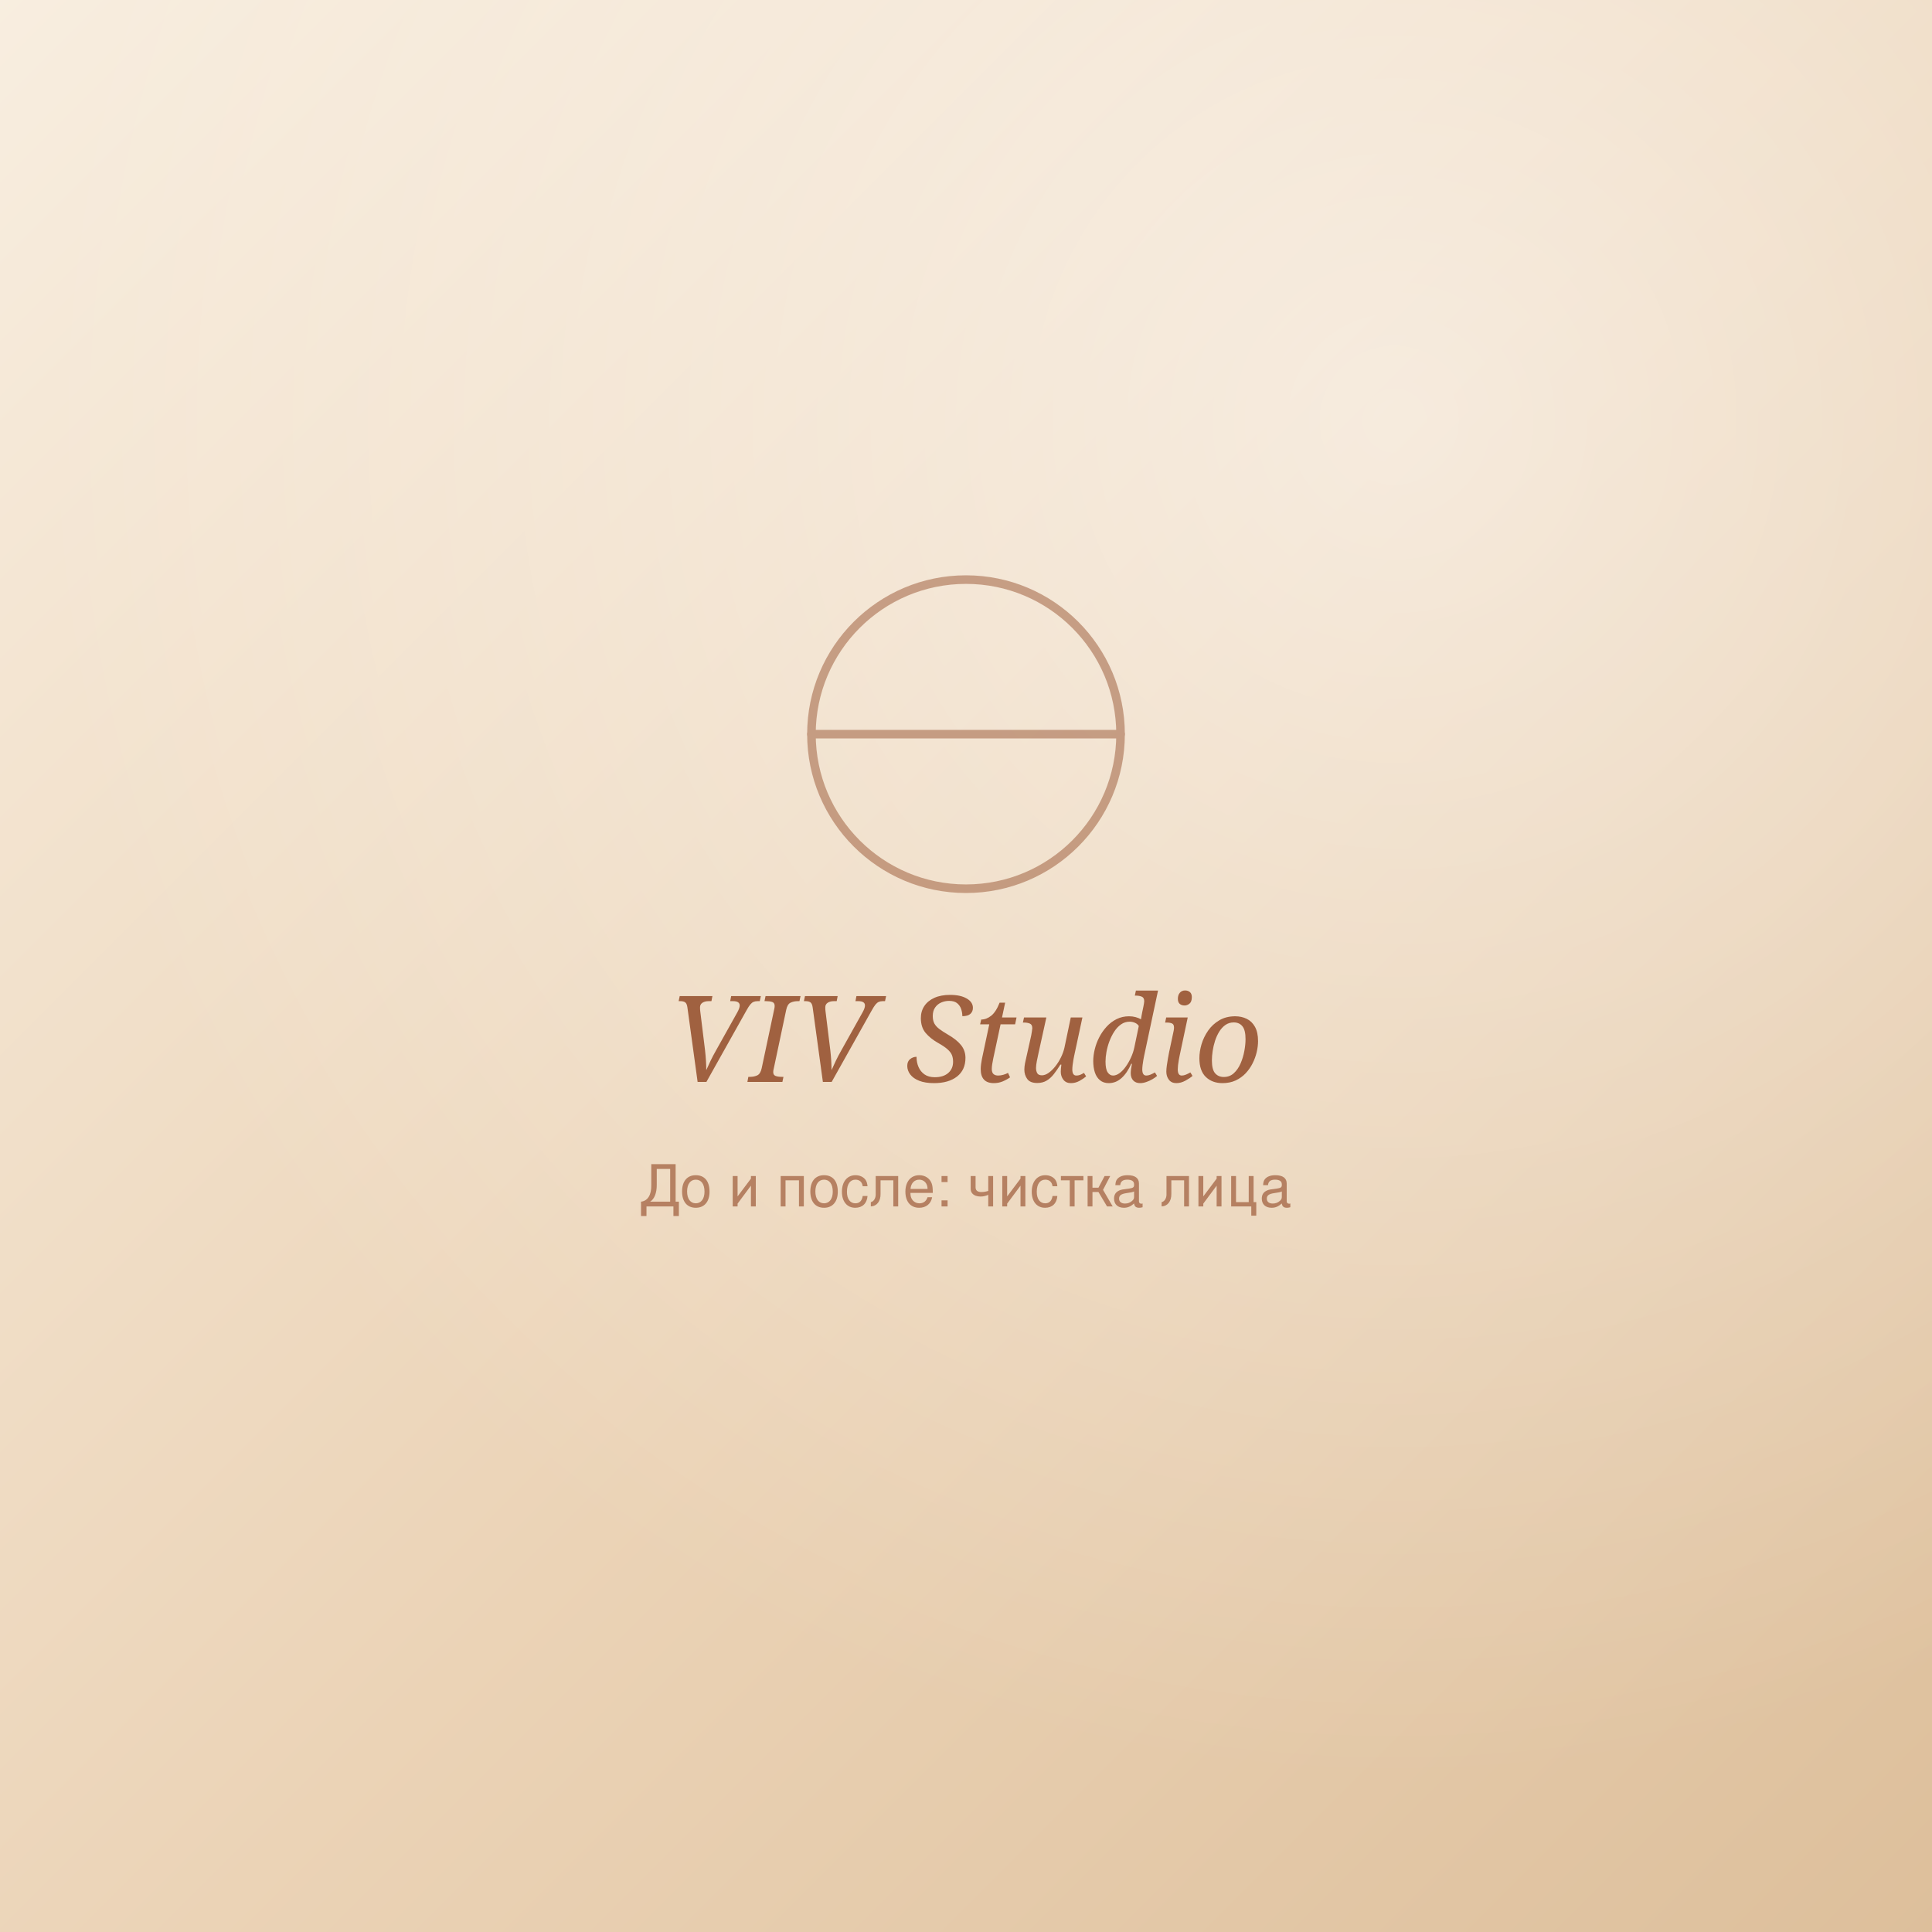
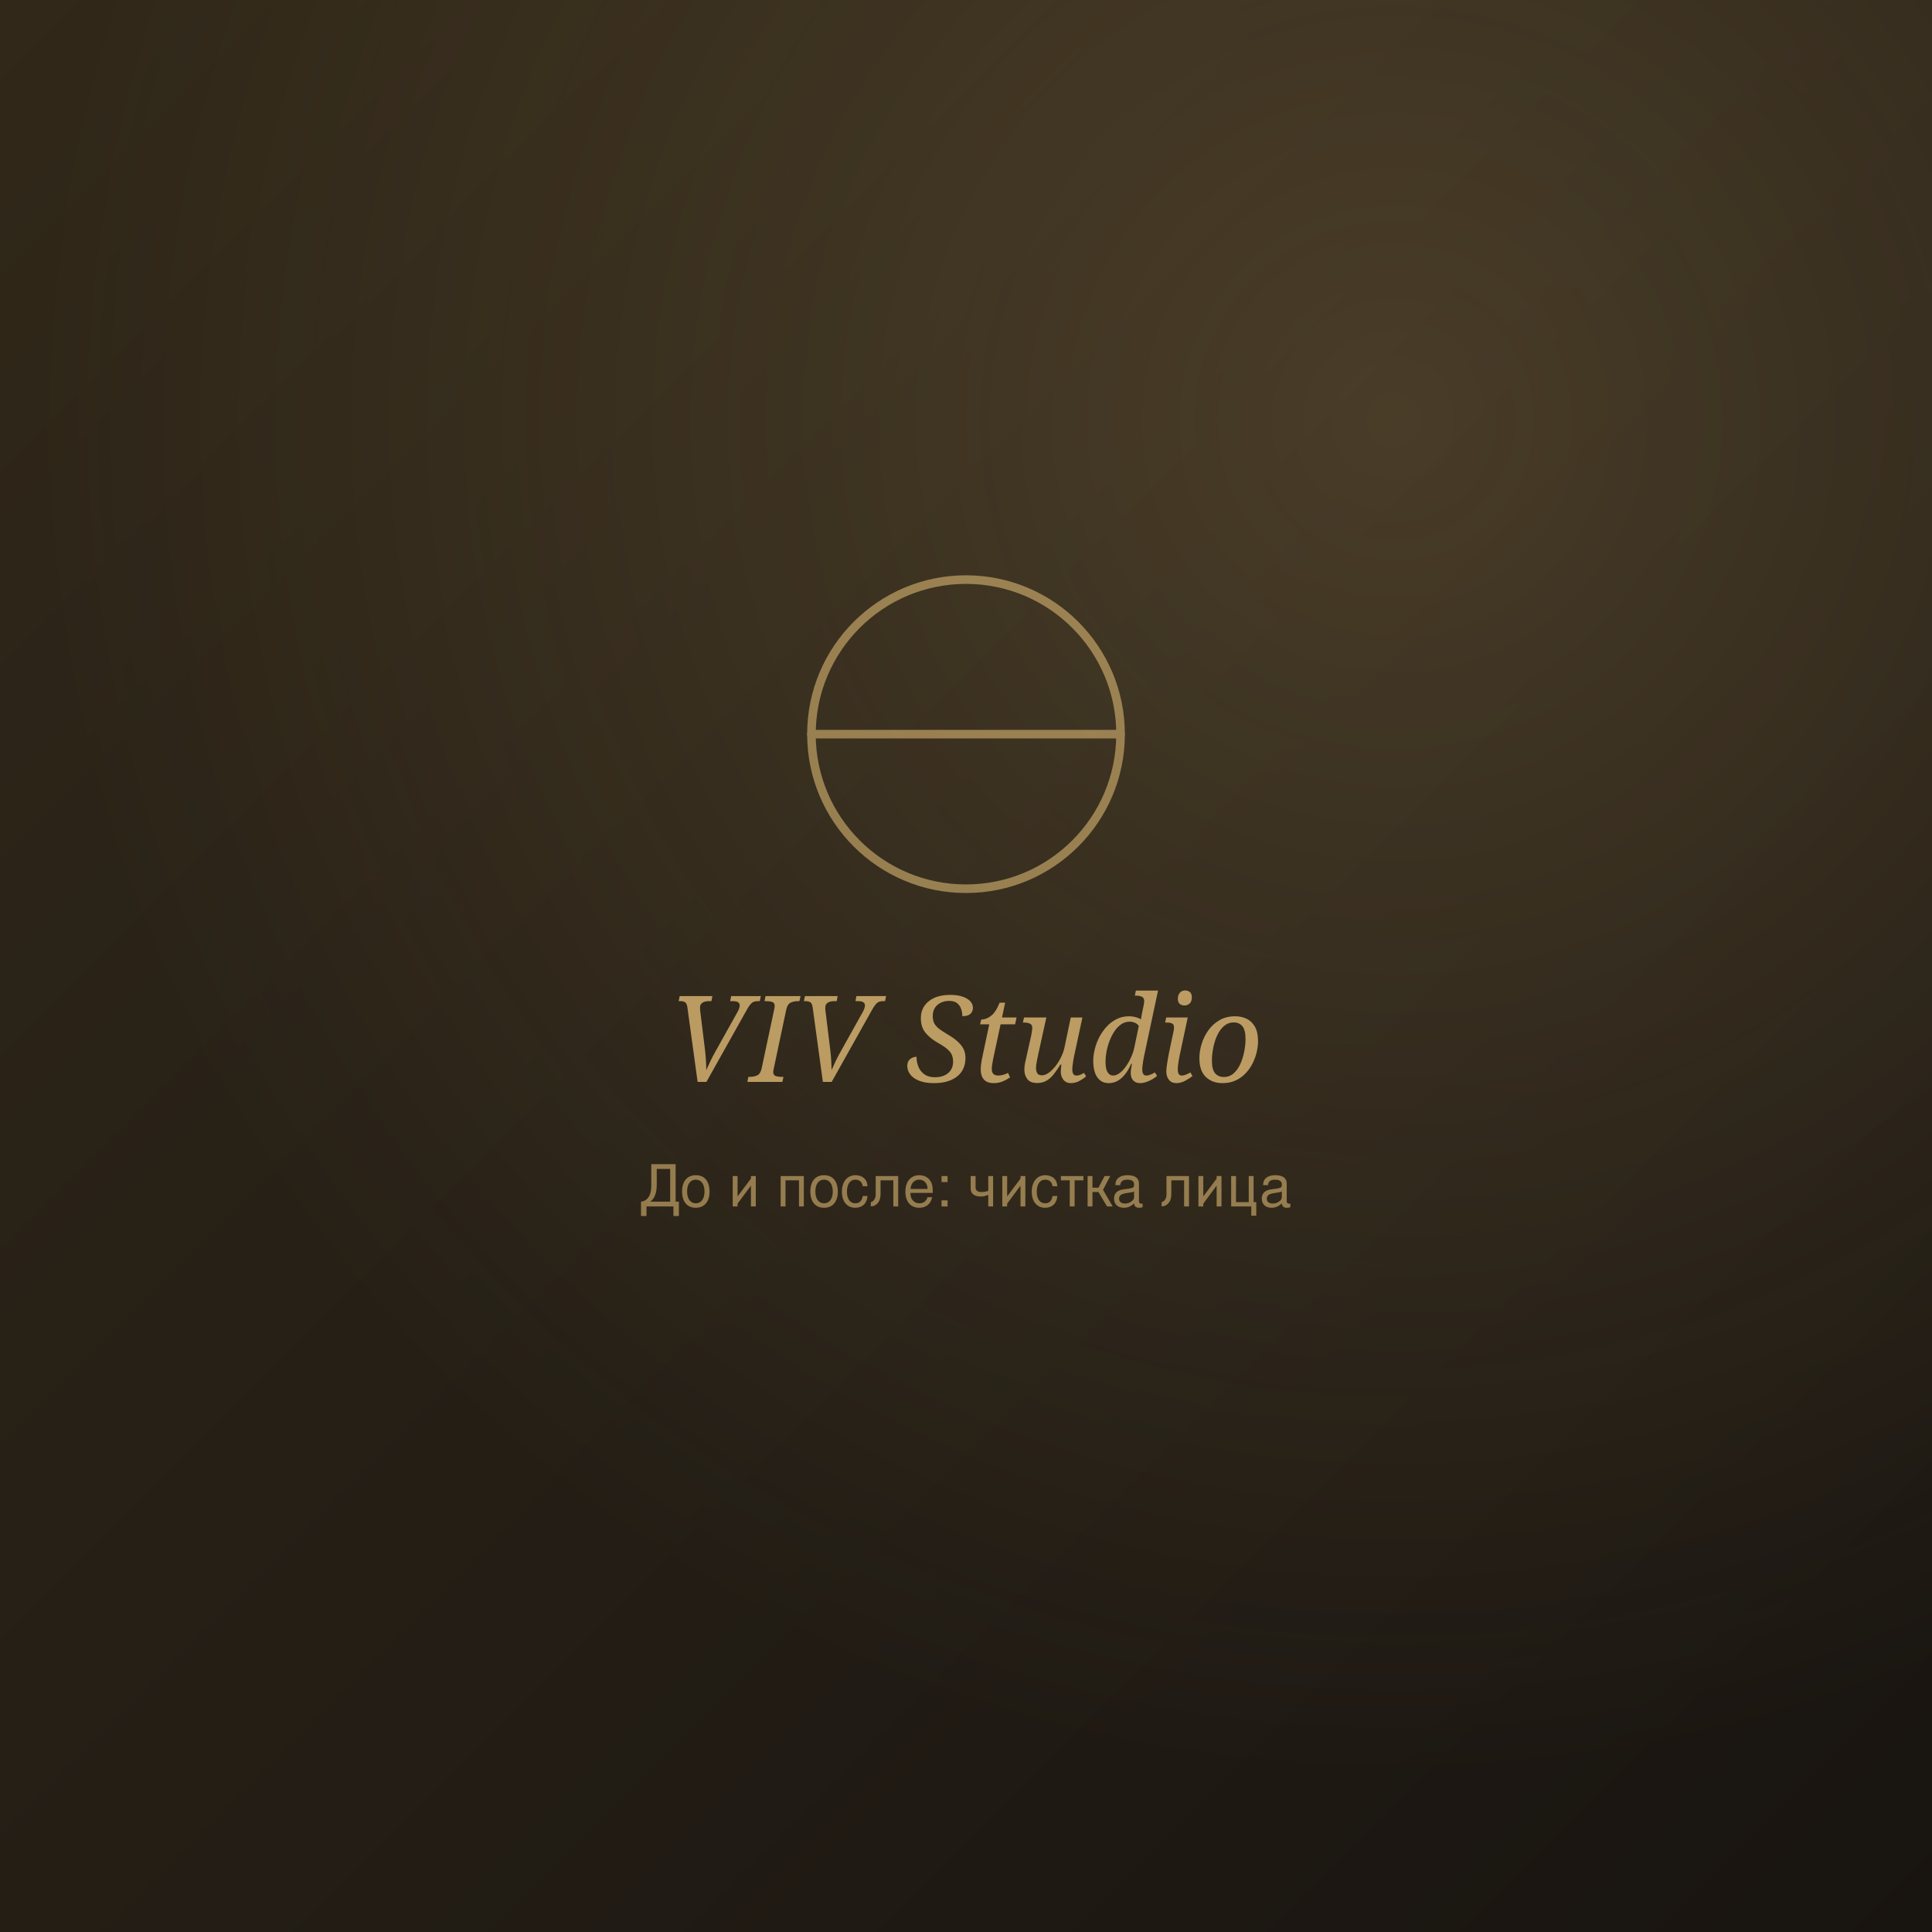
<svg xmlns="http://www.w3.org/2000/svg" viewBox="0 0 900 900" width="900" height="900" role="img">
  <defs>
    <linearGradient id="g" x1="0" y1="0" x2="1" y2="1">
-       <stop offset="0" stop-color="#F8EEE0" />
-       <stop offset=".55" stop-color="#EBD3B6" />
-       <stop offset="1" stop-color="#DDBF9B" />
+       <stop offset="0" stop-color="#312819" />
+       <stop offset=".55" stop-color="#231D15" />
+       <stop offset="1" stop-color="#181410" />
    </linearGradient>
    <radialGradient id="s" cx=".72" cy=".22" r=".7">
-       <stop offset="0" stop-color="#FFFFFF" stop-opacity=".5" />
-       <stop offset="1" stop-color="#FFFFFF" stop-opacity="0" />
+       <stop offset="0" stop-color="#D9B571" stop-opacity=".2" />
+       <stop offset="1" stop-color="#D9B571" stop-opacity="0" />
    </radialGradient>
  </defs>
  <rect width="900" height="900" fill="url(#g)" />
  <rect width="900" height="900" fill="url(#s)" />
-   <g opacity=".45" fill="none" stroke="#8F4522" stroke-width="4.0">
+   <g opacity=".6" fill="none" stroke="#D9B571" stroke-width="4.0">
    <circle cx="450.0" cy="342" r="72" />
    <path d="M378 342 l144 0" stroke-linecap="round" />
  </g>
-   <text x="50%" y="504" text-anchor="middle" font-family="Georgia,serif" font-style="italic" font-size="56" fill="#8F4522" opacity=".82">VIV Studio</text>
-   <text x="50%" y="562" text-anchor="middle" font-family="Helvetica,Arial,sans-serif" font-size="27" fill="#8F4522" opacity=".6">До и после: чистка лица</text>
+   <text x="50%" y="504" text-anchor="middle" font-family="Georgia,serif" font-style="italic" font-size="56" fill="#D9B571" opacity=".82">VIV Studio</text>
+   <text x="50%" y="562" text-anchor="middle" font-family="Helvetica,Arial,sans-serif" font-size="27" fill="#D9B571" opacity=".6">До и после: чистка лица</text>
</svg>
